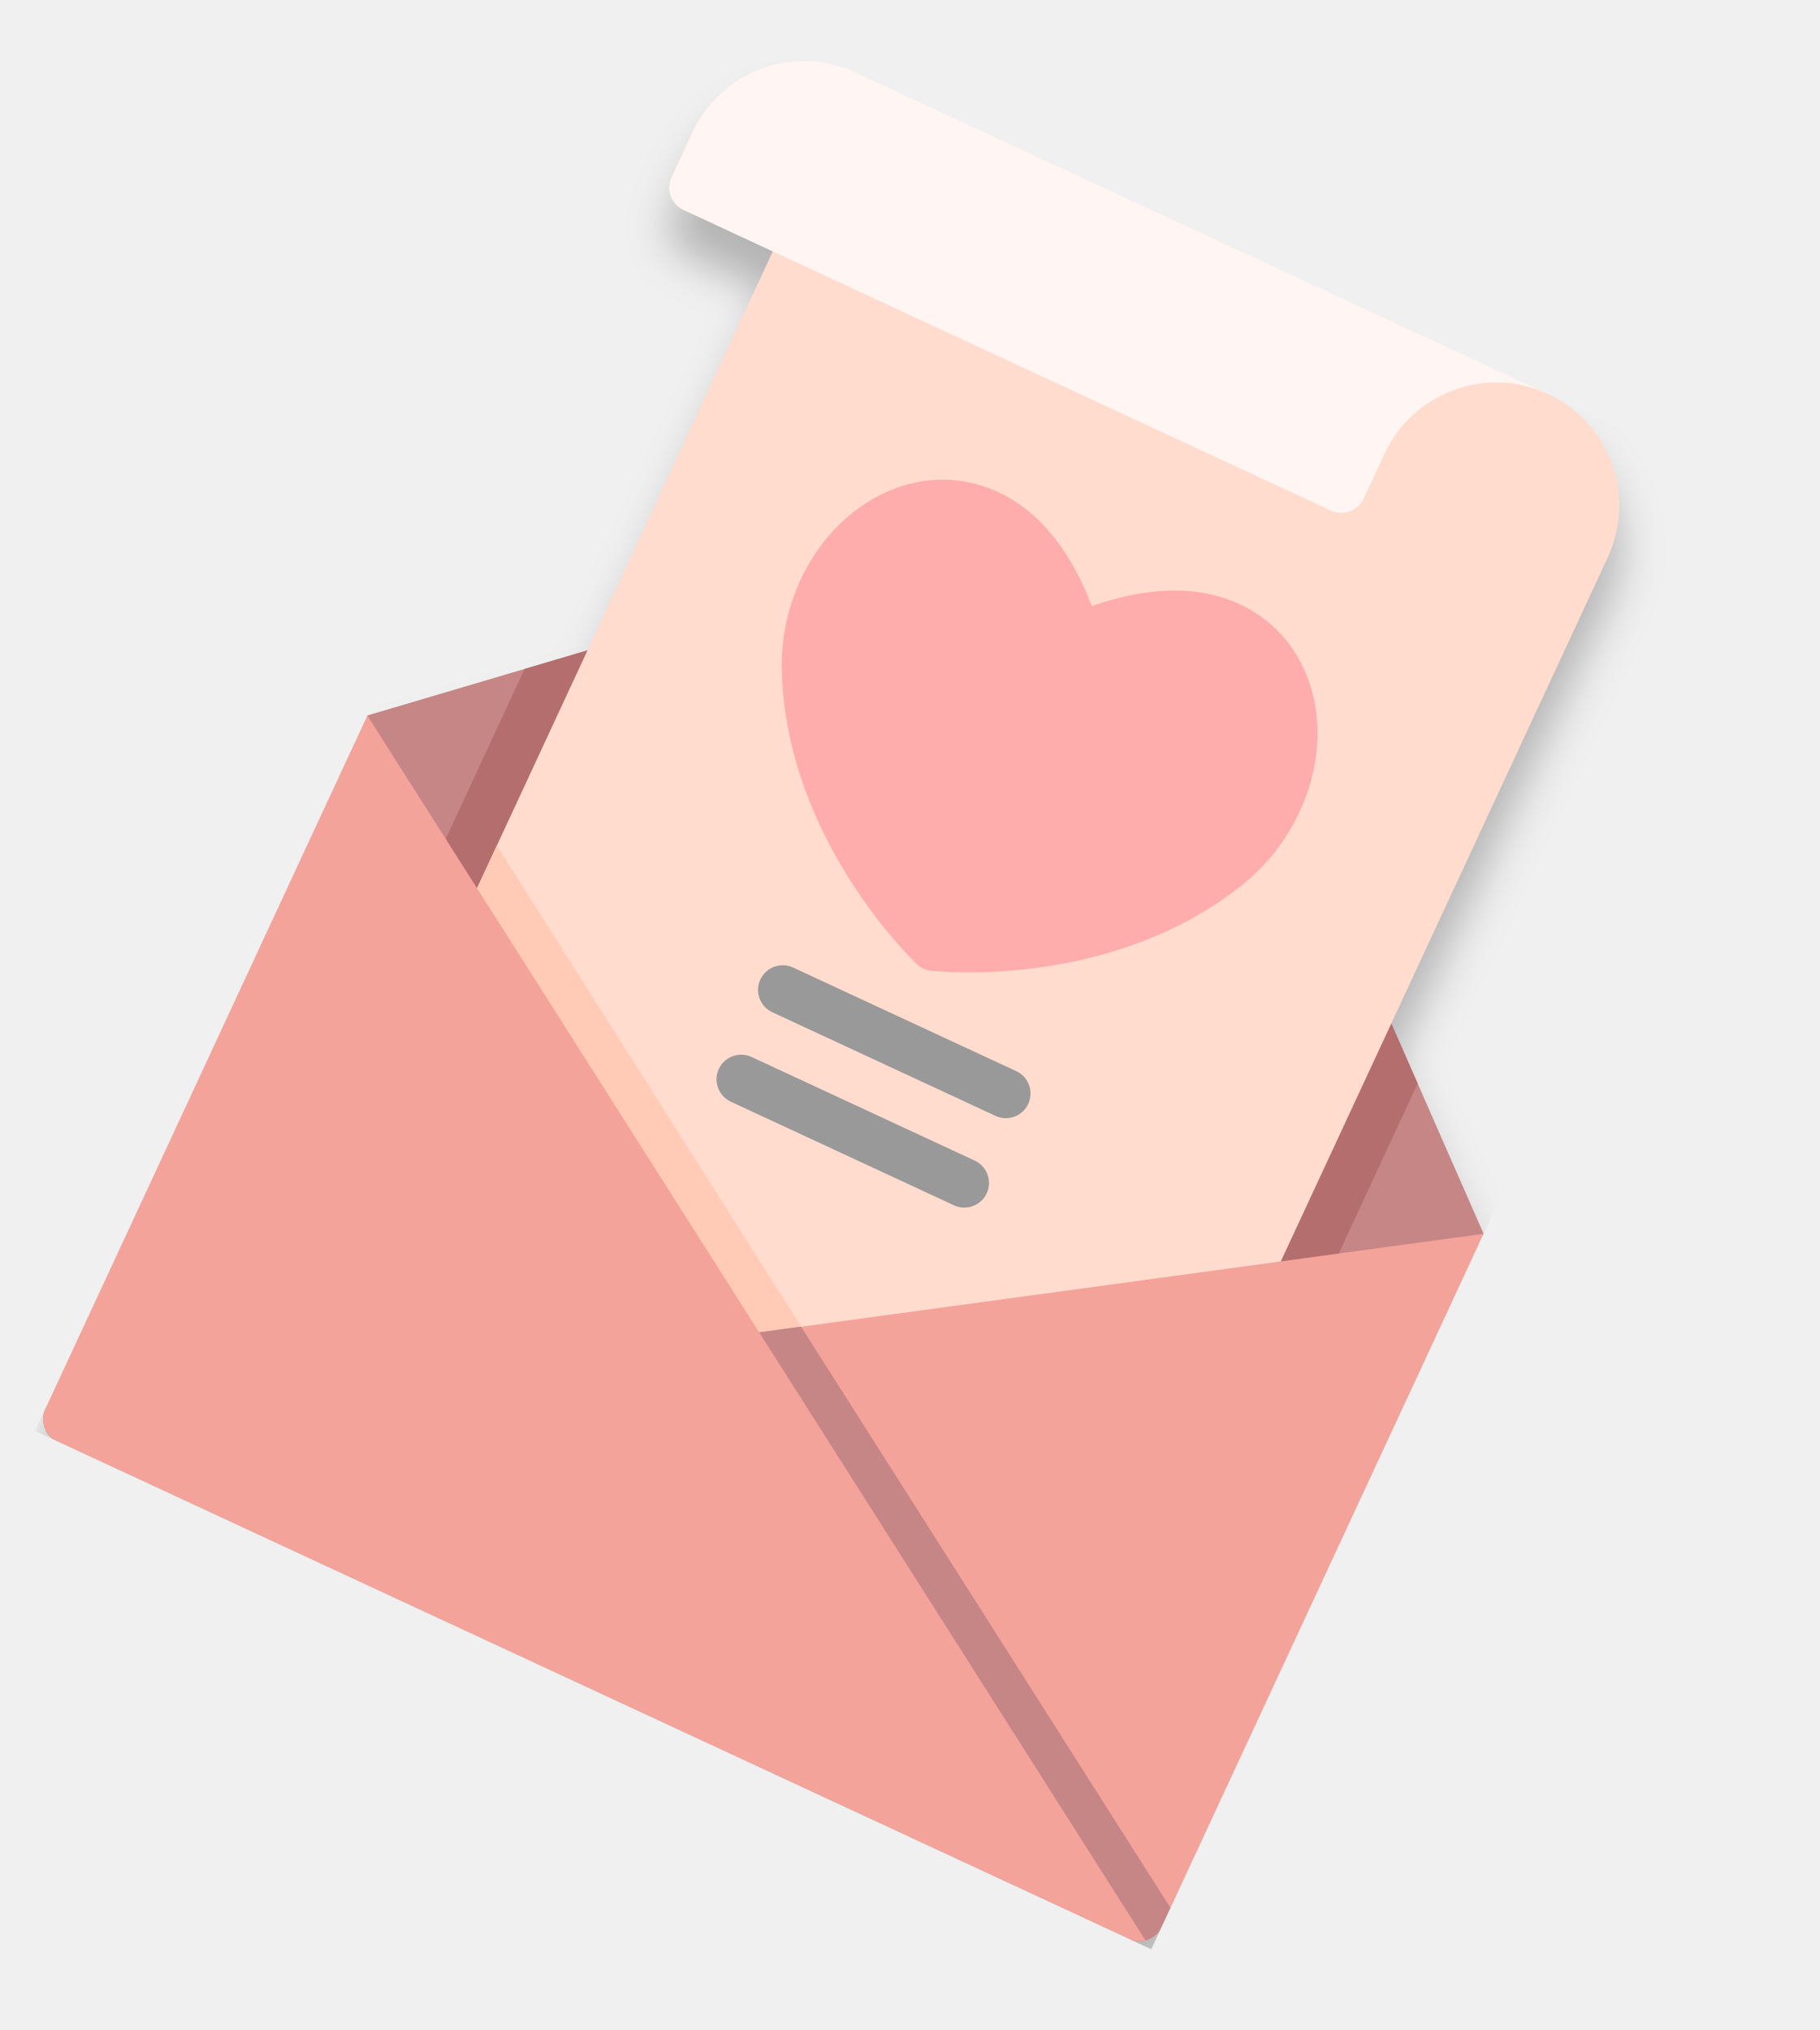
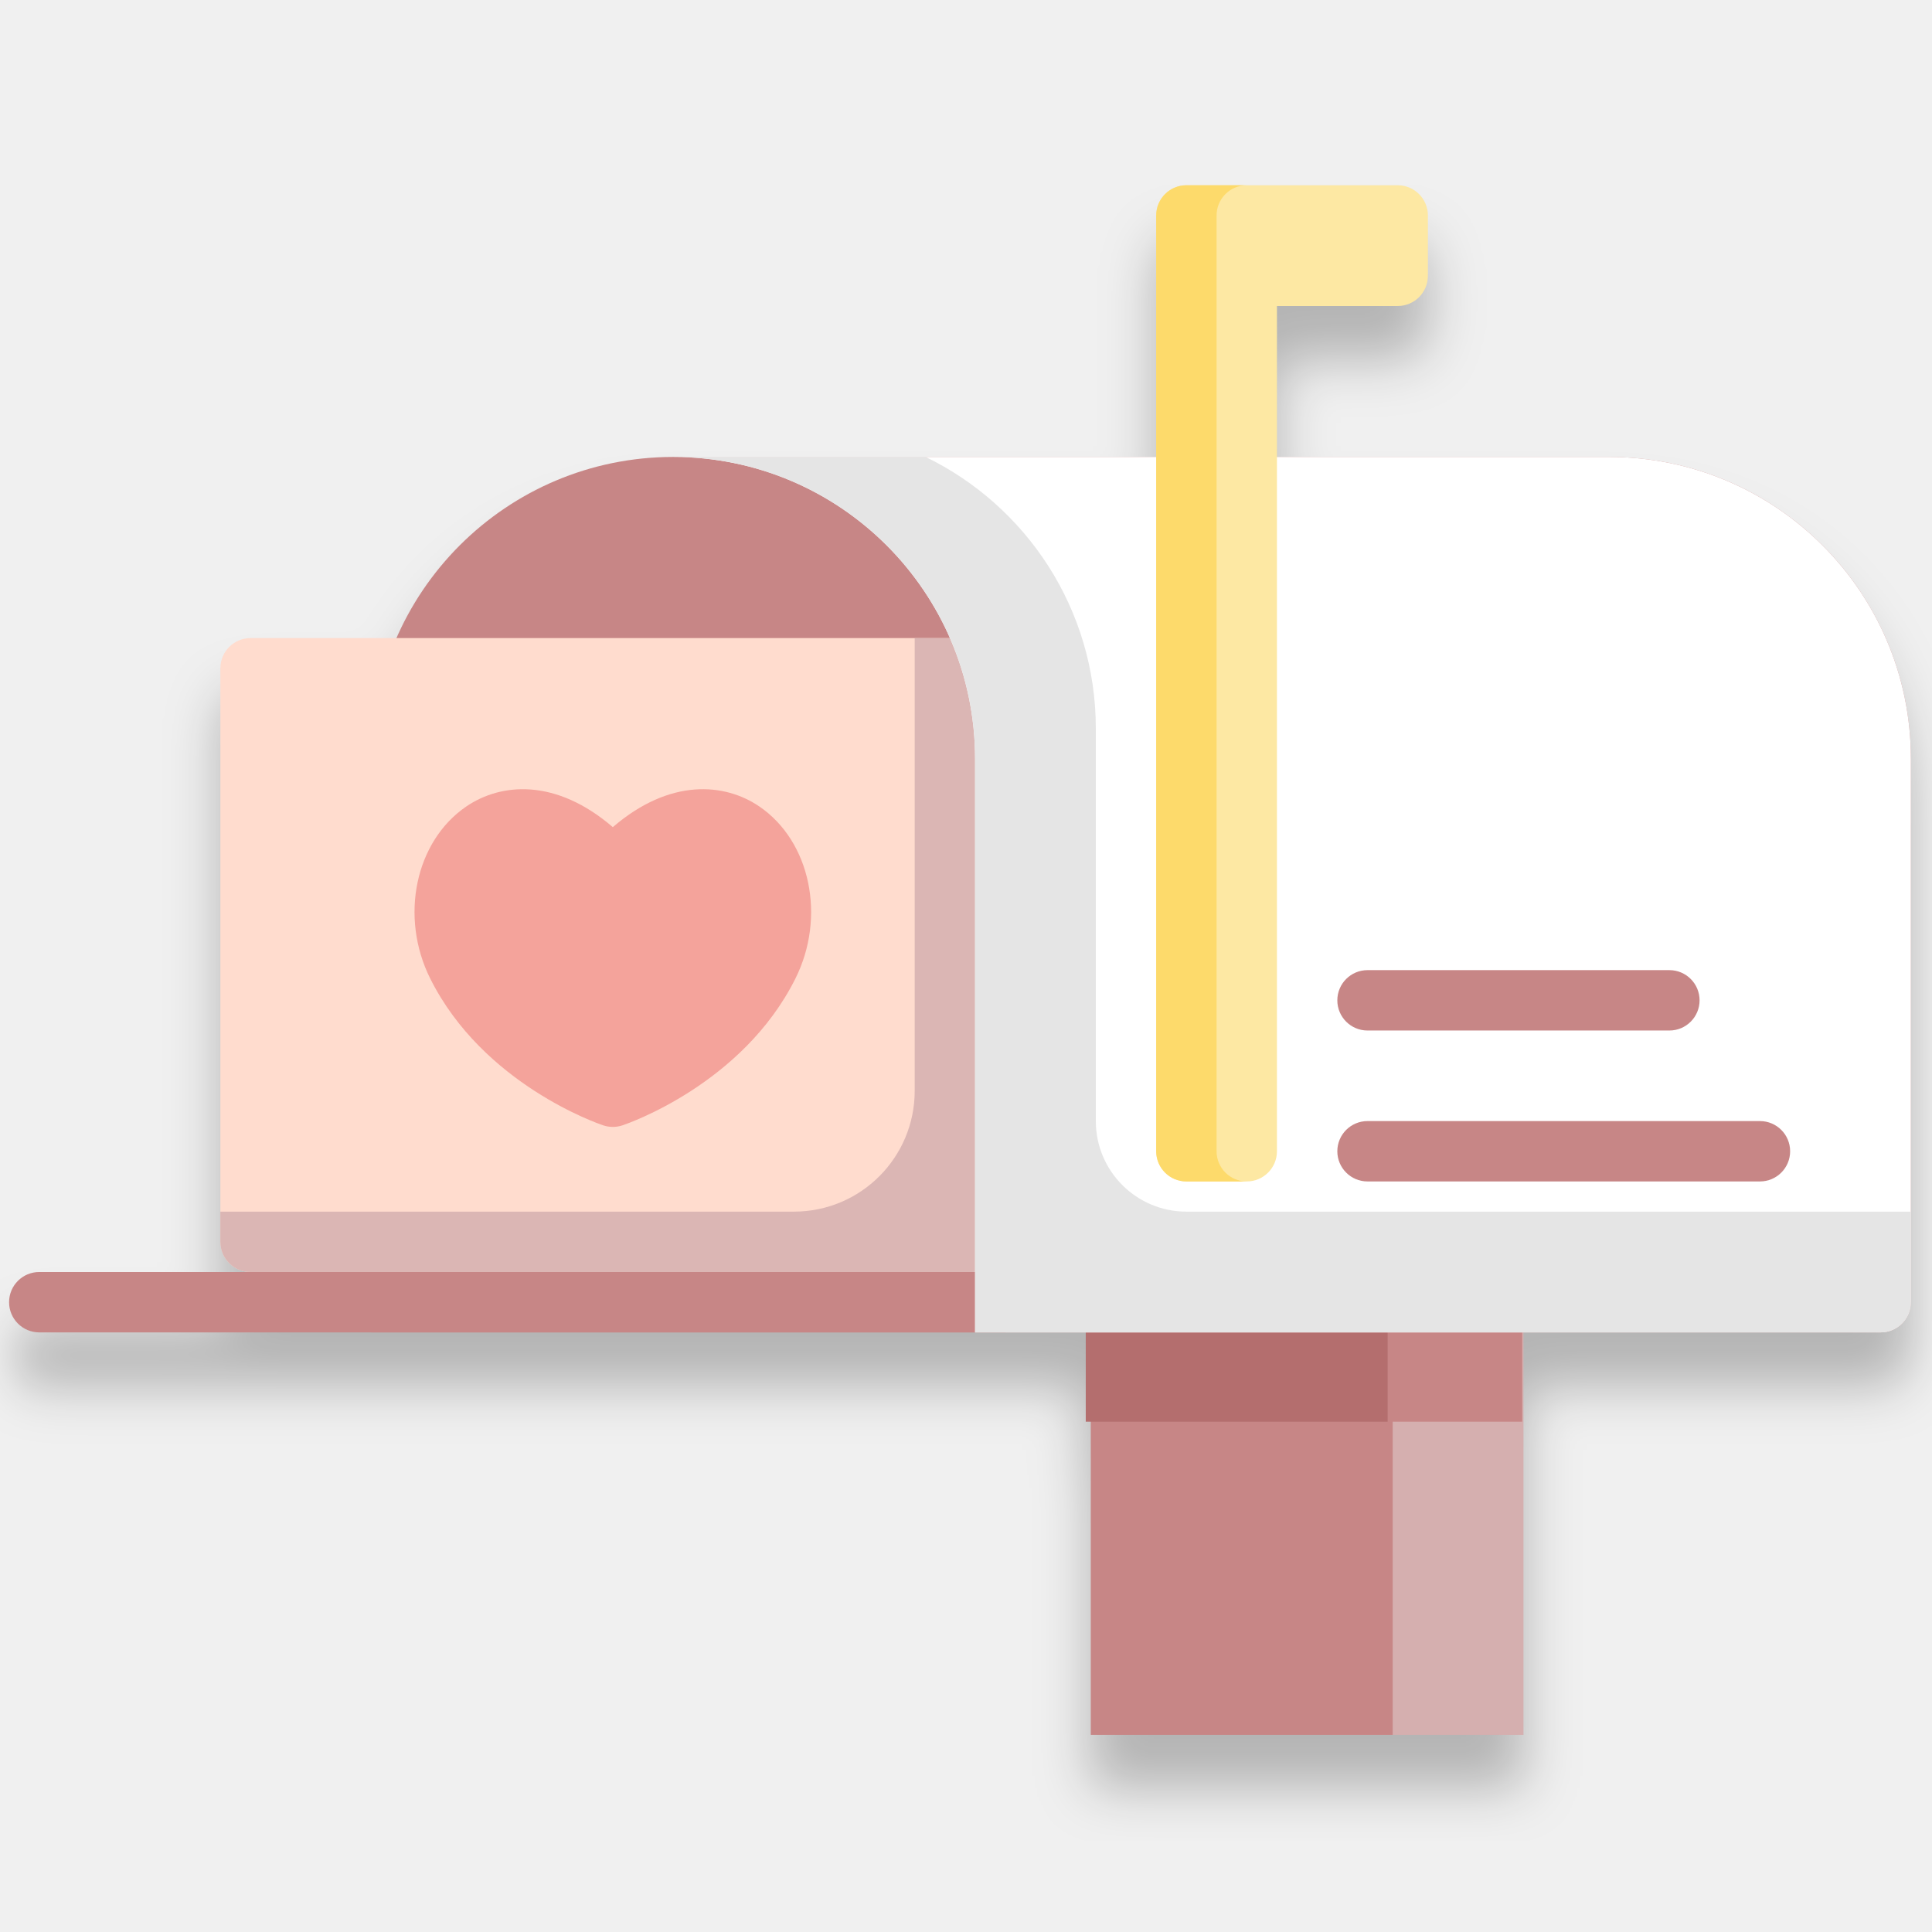
- <svg xmlns="http://www.w3.org/2000/svg" viewBox="0 0 173 193" fill="none">
-   <g clip-path="url(#clip0)" filter="url(#filter0_d)">
-     <path d="M107.319 184.339L59.344 154.308L5.447 137.032C4.28 136.49 3.769 135.09 4.312 133.92L25.486 104.991L34.913 68.023L109.688 45.896L141.029 117.301L118.868 148.356L110.428 183.198C109.885 184.368 108.486 184.881 107.319 184.339Z" fill="#C78686" />
-     <path d="M134.761 103.02L123.932 78.352L75.702 55.955L49.868 63.598L14.923 138.849L23.413 142.791L59.344 154.308L91.327 174.329L99.816 178.271L134.761 103.02Z" fill="#B46E6E" />
-     <path d="M147.15 37.451L81.357 6.898L32.988 111.059L109.391 146.539L152.826 53.007C155.553 47.135 153.013 40.173 147.15 37.451Z" fill="#FFDCCE" />
-     <path d="M32.987 111.06L80.607 133.174L47.227 80.397L32.987 111.06Z" fill="#FFCBB6" />
-     <path d="M123.282 62.319C121.908 60.001 116.57 53.162 103.789 57.628C98.954 44.982 90.285 45.317 87.627 45.762C79.913 47.025 74.064 54.968 74.314 63.806C74.765 79.779 86.66 91.181 87.171 91.677C87.346 91.855 87.573 91.993 87.785 92.091C87.997 92.19 88.248 92.274 88.498 92.293C89.206 92.364 105.592 94.094 118.087 84.133C124.986 78.583 127.268 69.015 123.282 62.319Z" fill="#FFACAC" />
-     <path d="M94.634 106.093L73.411 96.237C72.243 95.695 71.733 94.295 72.276 93.126C72.819 91.957 74.218 91.444 75.385 91.986L96.608 101.841C97.776 102.383 98.286 103.783 97.743 104.952C97.201 106.122 95.801 106.635 94.634 106.093Z" fill="#999999" />
-     <path d="M90.686 114.596L69.463 104.74C68.295 104.198 67.784 102.798 68.327 101.629C68.87 100.46 70.269 99.946 71.437 100.488L92.66 110.344C93.827 110.886 94.338 112.286 93.795 113.455C93.252 114.625 91.853 115.138 90.686 114.596Z" fill="#999999" />
-     <path d="M81.357 6.898C75.494 4.176 68.536 6.727 65.809 12.599L63.835 16.851C63.292 18.02 63.803 19.42 64.97 19.962L126.518 48.543C127.685 49.085 129.084 48.572 129.627 47.403L131.602 43.152C134.329 37.279 141.286 34.728 147.149 37.451L81.357 6.898Z" fill="#FFF5F2" />
-     <path d="M4.315 135.926C4.539 136.417 4.942 136.798 5.446 137.032L59.343 154.309L107.318 184.339C108.485 184.881 109.885 184.368 110.427 183.199L141.029 117.301L4.315 135.926Z" fill="#F4A39B" />
-     <path d="M76.141 126.124L4.316 135.925C4.539 136.417 4.942 136.798 5.446 137.032L59.344 154.308L107.318 184.339C108.485 184.881 109.885 184.368 110.428 183.199L111.267 181.392L76.141 126.124Z" fill="#C78686" />
-     <path d="M34.912 68.023L4.311 133.921C3.768 135.09 4.279 136.49 5.446 137.032L107.318 184.339C107.822 184.573 108.386 184.609 108.893 184.489L34.912 68.023Z" fill="#F4A39B" />
+ <svg xmlns="http://www.w3.org/2000/svg" viewBox="0 0 146 146" fill="none">
+   <g clip-path="url(#clip0)">
+     <g filter="url(#filter0_d)">
+       <path d="M112.769 98.406H103.039C101.736 98.406 100.68 98.948 100.68 99.617V131.104H115.128V99.617C115.128 98.948 114.072 98.406 112.769 98.406Z" fill="#D5AFAF" />
+       <path d="M102.961 98.406H84.711C83.452 98.406 82.43 98.948 82.43 99.617V131.104H105.243V99.617C105.243 98.948 104.221 98.406 102.961 98.406Z" fill="#C78686" />
+       <path d="M115.033 100.688C115.033 99.428 114.012 98.406 112.752 98.406H103.342C102.082 98.406 101.061 99.428 101.061 100.688V107.436H115.033V100.688Z" fill="#C78686" />
+       <path d="M104.863 100.688C104.863 99.428 103.841 98.406 102.582 98.406H84.332C83.072 98.406 82.05 99.428 82.05 100.688V107.436H104.863V100.688Z" fill="#B46E6E" />
+       <path d="M75.967 100.688H2.967C1.707 100.688 0.686 99.666 0.686 98.406C0.686 97.146 1.707 96.125 2.967 96.125H75.967C77.227 96.125 78.248 97.146 78.248 98.406C78.248 99.666 77.227 100.688 75.967 100.688Z" fill="#C78686" />
+       <path d="M121.592 34.531H50.873C38.274 34.531 28.061 44.745 28.061 57.344V100.688H50.873H73.686H142.123C143.383 100.688 144.404 99.666 144.404 98.406V57.344C144.404 44.745 134.191 34.531 121.592 34.531Z" fill="#C78686" />
+       <path d="M73.686 48.219H18.936C17.676 48.219 16.654 49.24 16.654 50.5V93.844C16.654 95.104 17.676 96.125 18.936 96.125H73.686C74.945 96.125 75.967 95.104 75.967 93.844V50.5C75.967 49.24 74.945 48.219 73.686 48.219Z" fill="#FFDCCE" />
+       <path d="M73.686 48.219H69.123V82.438C69.123 87.477 65.038 91.562 59.998 91.562H16.654V93.844C16.654 95.104 17.676 96.125 18.936 96.125H73.686C74.945 96.125 75.967 95.104 75.967 93.844V50.5C75.967 49.24 74.945 48.219 73.686 48.219Z" fill="#D5AFAF" fill-opacity="0.85" />
+       <path d="M57.382 60.944C54.768 59.162 50.627 58.793 46.31 62.506C41.993 58.793 37.853 59.163 35.239 60.944C31.379 63.575 30.182 69.289 32.514 73.953C36.508 81.941 45.22 84.921 45.589 85.044C46.055 85.199 46.566 85.199 47.032 85.044C47.401 84.921 56.113 81.941 60.107 73.953C62.439 69.289 61.242 63.575 57.382 60.944Z" fill="#F4A39B" />
+       <path d="M121.592 34.531H50.873C63.472 34.531 73.686 44.745 73.686 57.344V100.688H142.123C143.383 100.688 144.404 99.666 144.404 98.406V57.344C144.404 44.745 134.191 34.531 121.592 34.531Z" fill="white" />
+       <path d="M89.654 91.562C85.875 91.562 82.811 88.499 82.811 84.719V55.062C82.811 46.032 77.562 38.228 69.95 34.531H50.873C63.472 34.531 73.686 44.745 73.686 57.344V100.688H142.123C143.383 100.688 144.404 99.666 144.404 98.406V91.562H89.654Z" fill="#E5E5E5" />
+       <path d="M105.623 14H89.654C88.394 14 87.373 15.021 87.373 16.281V87C87.373 88.26 88.394 89.281 89.654 89.281H94.217C95.477 89.281 96.498 88.26 96.498 87V23.125H105.623C106.883 23.125 107.904 22.104 107.904 20.844V16.281C107.904 15.021 106.883 14 105.623 14Z" fill="#FDE8A3" />
+       <path d="M91.936 87V16.281C91.936 15.021 92.957 14 94.217 14H89.654C88.394 14 87.373 15.021 87.373 16.281V87C87.373 88.26 88.394 89.281 89.654 89.281H94.217C92.957 89.281 91.936 88.26 91.936 87Z" fill="#FDDA6B" />
+       <path d="M132.998 89.281H103.342C102.082 89.281 101.061 88.26 101.061 87C101.061 85.74 102.082 84.719 103.342 84.719H132.998C134.258 84.719 135.279 85.74 135.279 87C135.279 88.26 134.258 89.281 132.998 89.281Z" fill="#C78686" />
+       <path d="M126.154 77.875H103.342C102.082 77.875 101.061 76.854 101.061 75.594C101.061 74.334 102.082 73.312 103.342 73.312H126.154C127.414 73.312 128.436 74.334 128.436 75.594C128.436 76.854 127.414 77.875 126.154 77.875Z" fill="#C78686" />
+     </g>
  </g>
  <defs>
-     <filter id="filter0_d" x="-0.676" y="0" width="177.293" height="193.325" filterUnits="userSpaceOnUse" color-interpolation-filters="sRGB">
+     <filter id="filter0_d" x="-3.314" y="14" width="151.719" height="125.104" filterUnits="userSpaceOnUse" color-interpolation-filters="sRGB">
      <feFlood flood-opacity="0" result="BackgroundImageFix" />
      <feColorMatrix in="SourceAlpha" type="matrix" values="0 0 0 0 0 0 0 0 0 0 0 0 0 0 0 0 0 0 127 0" />
      <feOffset dy="4" />
      <feGaussianBlur stdDeviation="2" />
      <feColorMatrix type="matrix" values="0 0 0 0 0 0 0 0 0 0 0 0 0 0 0 0 0 0 0.25 0" />
      <feBlend mode="normal" in2="BackgroundImageFix" result="effect1_dropShadow" />
      <feBlend mode="normal" in="SourceGraphic" in2="effect1_dropShadow" result="shape" />
    </filter>
    <clipPath id="clip0">
-       <rect width="117" height="150" fill="white" transform="translate(66.501) rotate(24.909)" />
+       <rect width="146" height="146" fill="white" />
    </clipPath>
  </defs>
</svg>
